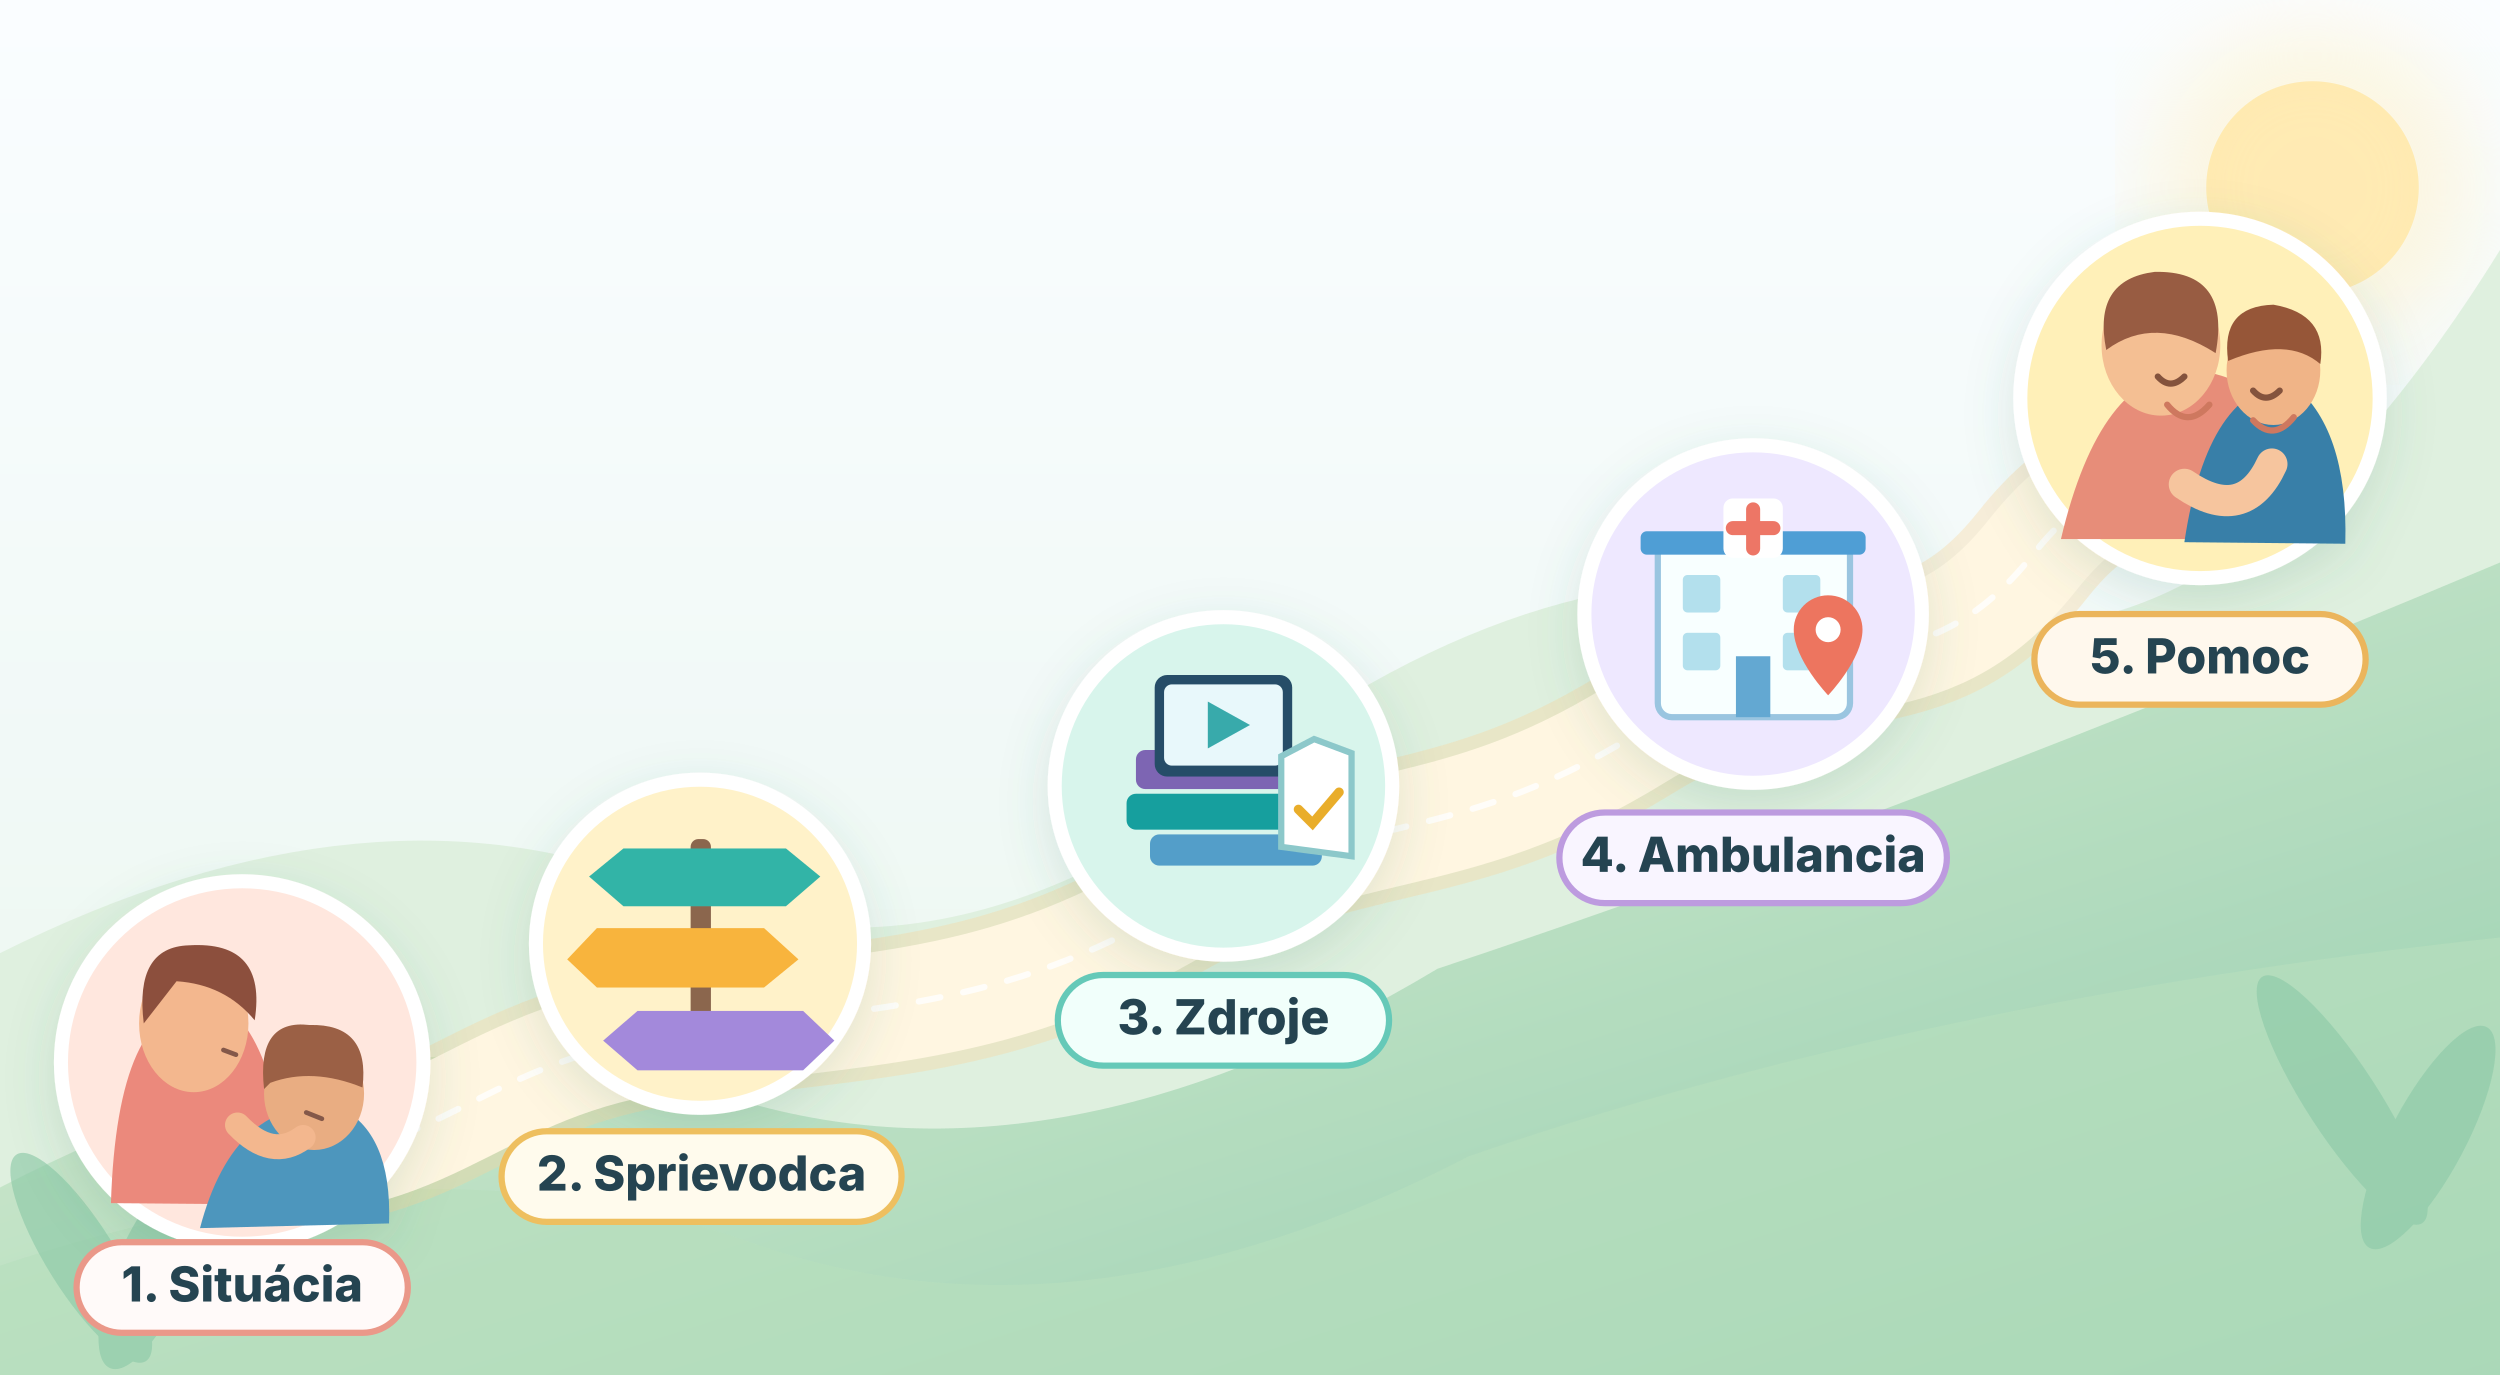
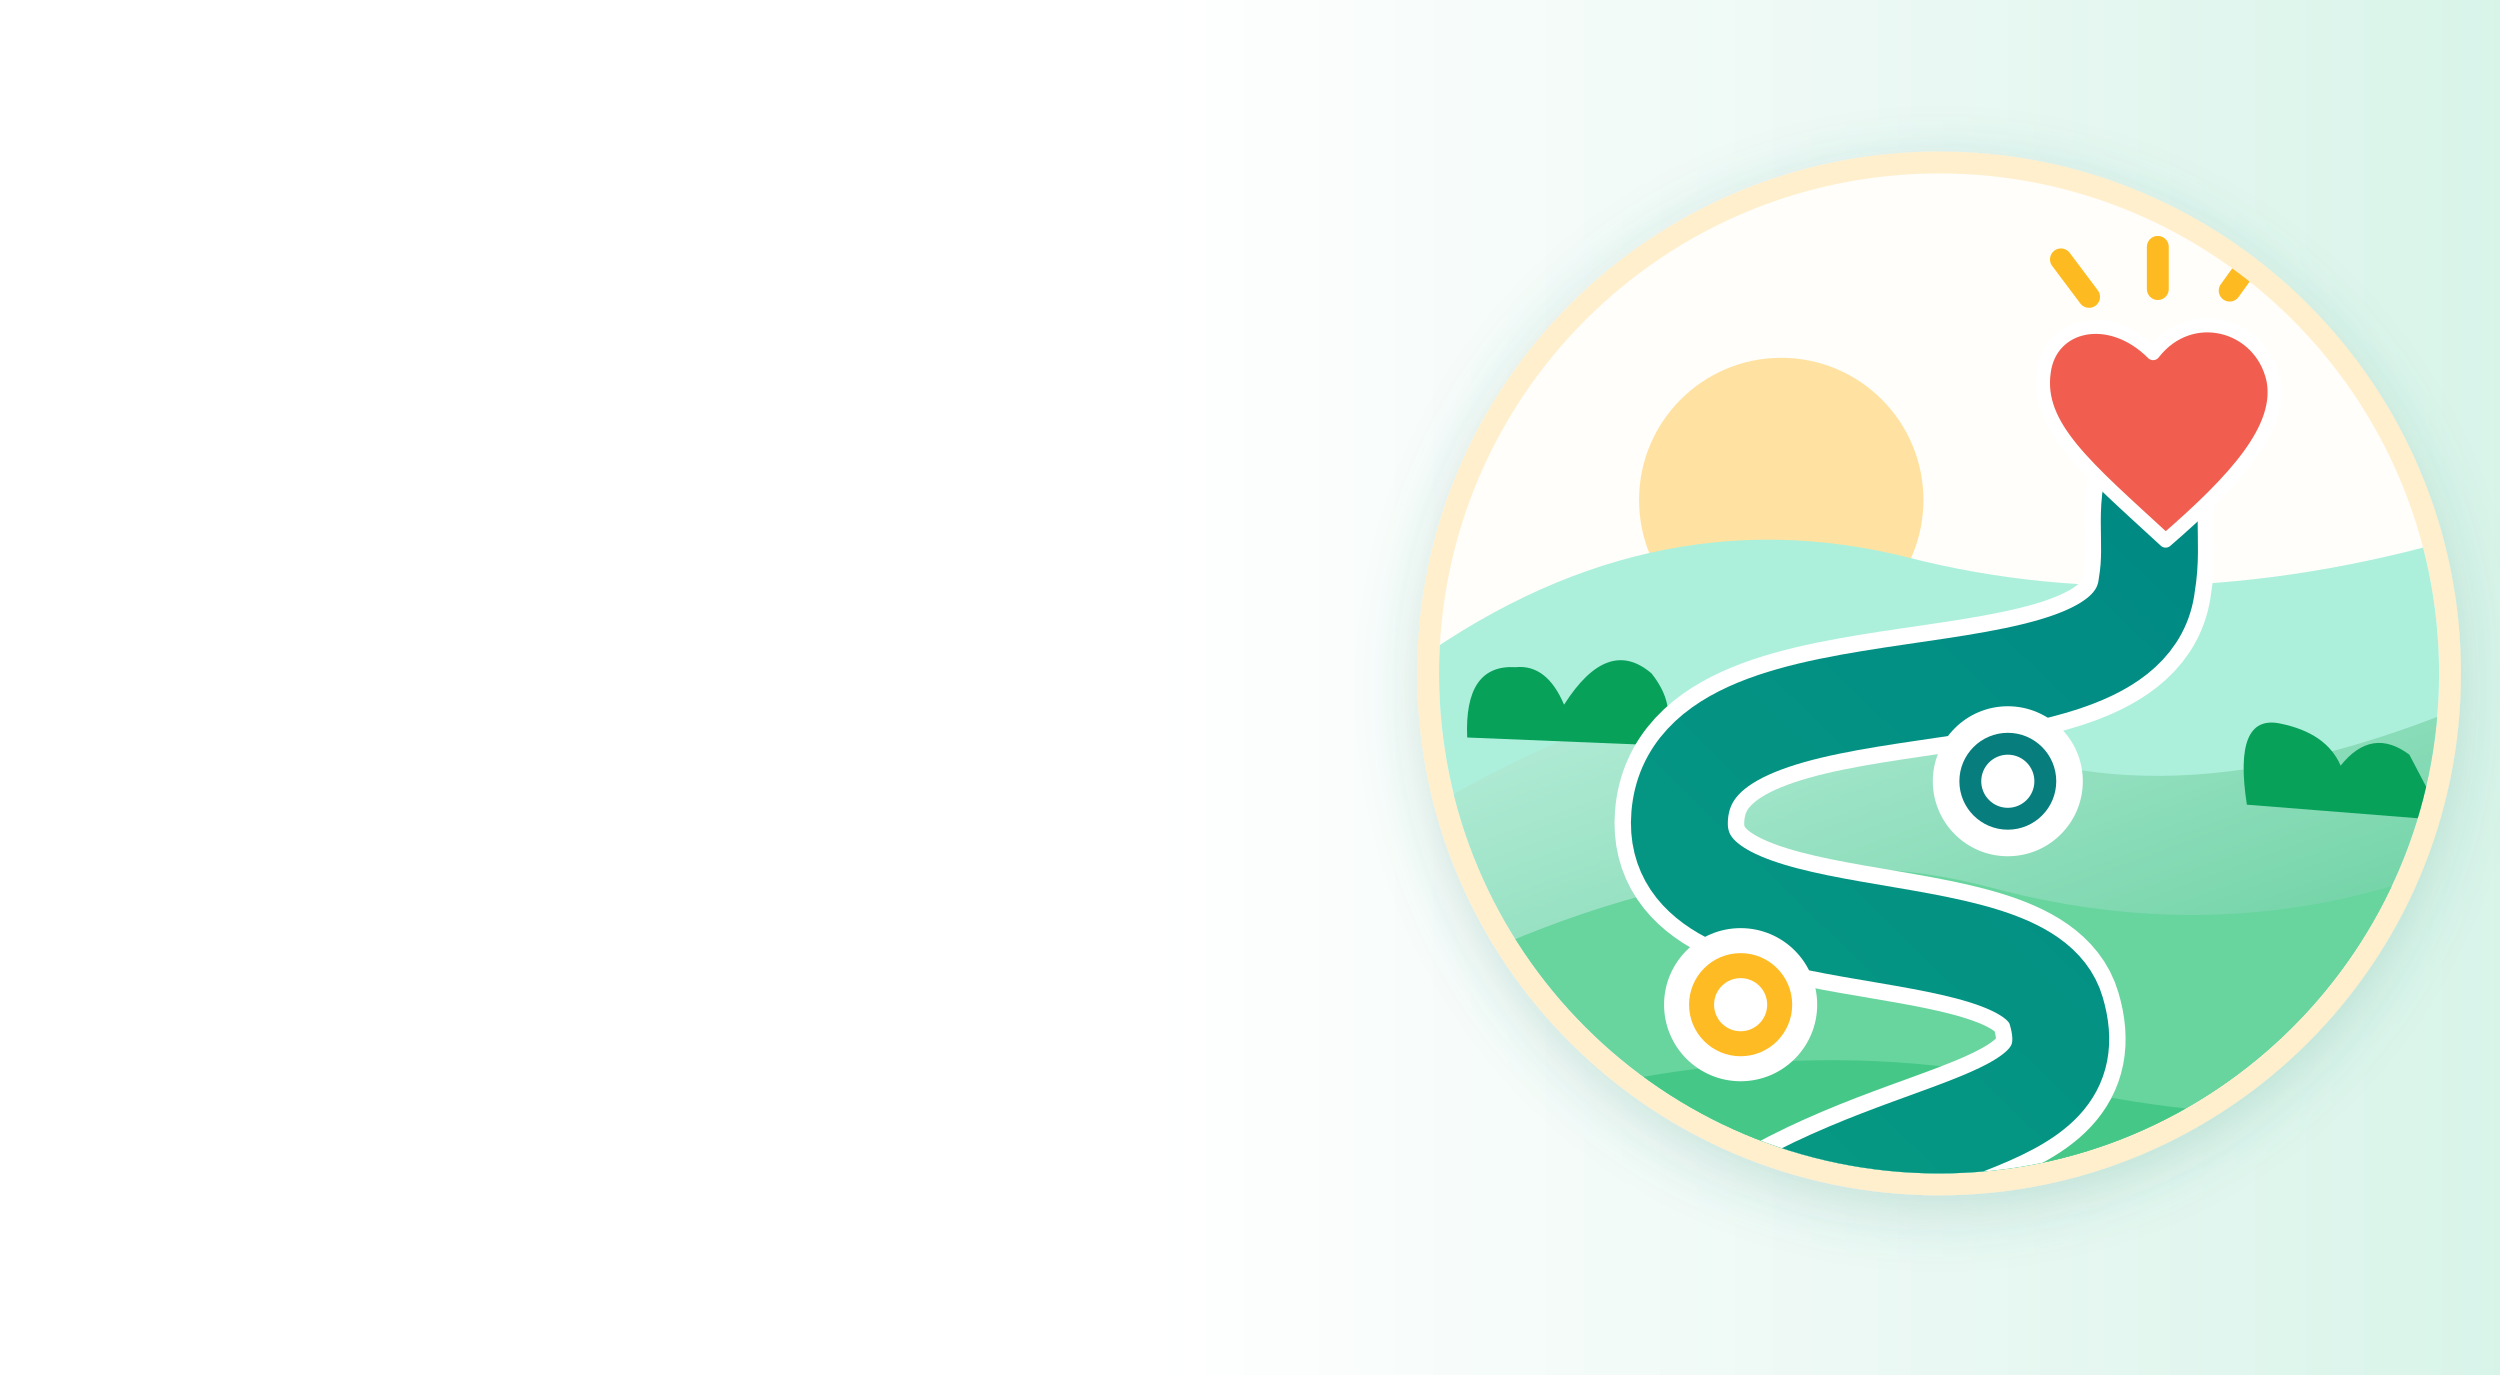
- <svg xmlns="http://www.w3.org/2000/svg" viewBox="0 0 1600 880" role="img" aria-labelledby="journey-title journey-desc">
+ <svg xmlns="http://www.w3.org/2000/svg" viewBox="0 0 1600 880" role="img" aria-labelledby="ht hd">
  <defs>
-     <linearGradient id="sky" x2="0" y2="1">
-       <stop stop-color="#fafdff" />
-       <stop offset=".55" stop-color="#f1f9f7" />
-       <stop offset="1" stop-color="#eaf7e9" />
+     <linearGradient id="bg" x1="0" y1=".5" x2="1" y2=".5">
+       <stop offset="0" stop-color="#fff" />
+       <stop offset=".46" stop-color="#fff" />
+       <stop offset=".73" stop-color="#edf9f5" />
+       <stop offset="1" stop-color="#d8f4e9" />
    </linearGradient>
-     <linearGradient id="hill" x2="1" y2="1">
-       <stop stop-color="#e4f3d6" />
-       <stop offset="1" stop-color="#86c6a6" />
+     <linearGradient id="hill" x1=".1" x2=".9" y1="0" y2="1">
+       <stop stop-color="#b7edda" />
+       <stop offset="1" stop-color="#51c78e" />
    </linearGradient>
-     <linearGradient id="road" x2="0" y2="1">
-       <stop stop-color="#fff9e9" />
-       <stop offset="1" stop-color="#ffe9c9" />
+     <linearGradient id="path" x1=".2" x2=".8" y1="1" y2="0">
+       <stop stop-color="#079a83" />
+       <stop offset="1" stop-color="#008a84" />
    </linearGradient>
-     <filter id="shadow" x="-20%" y="-30%" width="150%" height="170%">
-       <feDropShadow dx="0" dy="10" stdDeviation="16" flood-color="#427c69" flood-opacity=".16" />
-     </filter>
-     <filter id="glow">
-       <feGaussianBlur stdDeviation="28" />
+     <clipPath id="circle">
+       <circle cx="1241" cy="431" r="320" />
+     </clipPath>
+     <filter id="drop" x="-25%" y="-25%" width="150%" height="150%">
+       <feDropShadow dx="0" dy="10" stdDeviation="19" flood-color="#2f8e78" flood-opacity=".22" />
    </filter>
  </defs>
-   <rect width="1600" height="880" fill="url(#sky)" />
-   <circle cx="1480" cy="120" r="68" fill="#ffe5a1" />
-   <circle cx="1480" cy="120" r="105" fill="#fff0c5" opacity=".5" filter="url(#glow)" />
-   <path d="M0 610Q240 490 430 570T840 460Q1040 330 1230 390T1600 160V880H0Z" fill="#dff0df" />
-   <path d="M0 760Q250 630 460 700T920 620Q1220 520 1600 360V880H0Z" fill="url(#hill)" opacity=".85" />
-   <path d="M0 810Q270 720 480 795T940 740Q1230 640 1600 600V880H0Z" fill="#b7dfbd" opacity=".65" />
-   <g fill="#8dc9a8" opacity=".65">
-     <ellipse cx="52" cy="805" rx="22" ry="78" transform="rotate(-32 52 805)" />
-     <ellipse cx="97" cy="813" rx="23" ry="68" transform="rotate(23 97 813)" />
-     <ellipse cx="1499" cy="704" rx="23" ry="94" transform="rotate(-33 1499 704)" />
-     <ellipse cx="1554" cy="728" rx="24" ry="80" transform="rotate(28 1554 728)" />
-   </g>
-   <path d="M140 739C270 756 295 684 420 664S630 650 746 584S925 545 1047 470S1228 447 1301 355S1420 336 1475 276" stroke="#f8d59b" stroke-width="89" stroke-linecap="round" stroke-linejoin="round" fill="none" opacity=".35" />
-   <path d="M140 739C270 756 295 684 420 664S630 650 746 584S925 545 1047 470S1228 447 1301 355S1420 336 1475 276" stroke="#fff6e1" stroke-width="72" stroke-linecap="round" stroke-linejoin="round" fill="none" />
-   <path d="M140 739C270 756 295 684 420 664S630 650 746 584S925 545 1047 470S1228 447 1301 355S1420 336 1475 276" stroke="#fff" stroke-opacity=".8" stroke-width="4" stroke-dasharray="14 15" stroke-linecap="round" fill="none" />
-   <g transform="translate(155 680)" filter="url(#shadow)">
-     <circle r="116" fill="#ffe7de" stroke="#fff" stroke-width="9" />
-     <path d="M-84 90Q-80-36-26-38Q18-42 33 91Z" fill="#eb897b" />
-     <ellipse cx="-31" cy="-25" rx="35" ry="44" fill="#f3b78e" />
-     <path d="M-63-25Q-69-74-34-75Q16-78 8-27Q-11-50-42-52Z" fill="#8c503d" />
-     <path d="M-27 106Q-5 22 61 28Q96 44 94 103Z" fill="#4e96bd" />
-     <ellipse cx="46" cy="20" rx="32" ry="36" fill="#e9ad82" />
-     <path d="M14 17Q9-28 43-24Q82-25 77 16Q45 3 18 13Z" fill="#9b6044" />
-     <path d="M-3 40Q19 63 39 48" fill="none" stroke="#f3b78e" stroke-width="16" stroke-linecap="round" />
-     <path d="M41 32l10 4m-63-44 8 3" stroke="#845849" stroke-width="3" stroke-linecap="round" />
-   </g>
-   <g transform="translate(448 604)" filter="url(#shadow)">
-     <circle r="105" fill="#fff2c9" stroke="#fff" stroke-width="9" />
-     <rect x="-6" y="-67" width="13" height="143" rx="5" fill="#8b664e" />
-     <path d="M-49-61h104l22 18-22 19H-49l-22-19Z" fill="#33b4a7" />
-     <path d="M-66-10H41l22 20-22 18H-66L-85 10Z" fill="#f8b43c" />
-     <path d="M-40 43H66l20 19-20 19H-40l-22-19Z" fill="#a389db" />
-   </g>
-   <g transform="translate(783 503)" filter="url(#shadow)">
-     <circle r="108" fill="#d8f5ec" stroke="#fff" stroke-width="9" />
-     <rect x="-56" y="-23" width="112" height="25" rx="6" fill="#7d65b3" />
-     <rect x="-62" y="5" width="126" height="23" rx="6" fill="#179f9e" />
-     <rect x="-47" y="31" width="110" height="20" rx="6" fill="#539ec9" />
-     <rect x="-44" y="-71" width="88" height="65" rx="8" fill="#254e68" />
-     <rect x="-38" y="-65" width="76" height="52" rx="5" fill="#e8f8fb" />
-     <path d="m-10-54 27 15-27 15Z" fill="#38aaab" />
-     <path d="M58-30l24 9v66l-45-6V-19Z" fill="#fff" stroke="#8cc8ca" stroke-width="4" />
-     <path d="m48 15 9 9 17-20" fill="none" stroke="#e9ad2c" stroke-width="6" stroke-linecap="round" />
-   </g>
-   <g transform="translate(1122 393)" filter="url(#shadow)">
-     <circle r="108" fill="#eee8ff" stroke="#fff" stroke-width="9" />
-     <rect x="-61" y="-47" width="123" height="113" rx="9" fill="#f8ffff" stroke="#9ac5e0" stroke-width="4" />
-     <rect x="-72" y="-53" width="144" height="15" rx="4" fill="#4f9ed5" />
-     <rect x="-19" y="-74" width="38" height="38" rx="6" fill="#fff" />
-     <path d="M0-67v25m-13-13h26" stroke="#ed7666" stroke-width="9" stroke-linecap="round" />
-     <g fill="#b3e0ed">
-       <rect x="-45" y="-25" width="24" height="24" rx="3" />
-       <rect x="19" y="-25" width="24" height="24" rx="3" />
-       <rect x="-45" y="12" width="24" height="24" rx="3" />
-       <rect x="19" y="12" width="24" height="24" rx="3" />
+   <rect width="1600" height="880" fill="url(#bg)" />
+   <circle cx="1241" cy="431" r="324" fill="#fdfdfa" stroke="#ffefcd" stroke-width="20" filter="url(#drop)" />
+   <g clip-path="url(#circle)">
+     <rect x="918" y="110" width="647" height="642" fill="#fffefa" />
+     <circle cx="1140" cy="320" r="91" fill="#ffe2a1" />
+     <path d="M897 430Q1053 314 1222 357T1588 340V756H897Z" fill="#acf0dc" />
+     <path d="M897 528Q1110 395 1248 466T1598 443V760H897Z" fill="url(#hill)" />
+     <path d="M897 635Q1110 524 1274 568T1588 546V760H897Z" fill="#68d49e" />
+     <path d="M897 731Q1120 650 1310 694T1590 676V780H897Z" fill="#45c887" />
+     <g fill="#08a15a">
+       <path d="M939 472Q937 425 970 427Q990 425 1001 451Q1029 407 1057 431Q1076 455 1061 477Z" />
+       <path d="M1438 515Q1429 457 1459 463Q1489 469 1498 490Q1518 465 1542 483L1564 525Z" />
    </g>
-     <rect x="-11" y="27" width="22" height="39" fill="#64a8d2" />
-     <path d="M70 10a22 22 0 0 0-44 0c0 19 22 42 22 42s22-23 22-42Z" fill="#ed755f" />
-     <circle cx="48" cy="10" r="8" fill="#fff" />
-   </g>
-   <g transform="translate(1408 255)" filter="url(#shadow)">
-     <circle r="115" fill="#fff0b8" stroke="#fff" stroke-width="9" />
-     <path d="M-89 90Q-64-16-7-18Q62-15 89 90Z" fill="#e78d79" />
-     <ellipse cx="-25" cy="-34" rx="38" ry="45" fill="#f4bf93" />
-     <path d="M-60-31Q-69-76-29-81Q20-82 10-29Q-29-54-60-31Z" fill="#985b42" />
-     <path d="M-10 92Q5-8 58-10Q95 18 93 93Z" fill="#377fa8" />
-     <ellipse cx="47" cy="-18" rx="30" ry="35" fill="#f0b487" />
-     <path d="M18-24Q13-59 47-60Q82-54 77-22Q56-40 18-24Z" fill="#965738" />
-     <path d="M-27-14q8 9 17 0m44 9q8 9 17 0" fill="none" stroke="#84523c" stroke-width="4" stroke-linecap="round" />
-     <path d="M-21 4q13 16 27 0m28 10q13 14 26-2" fill="none" stroke="#ce785e" stroke-width="4" stroke-linecap="round" />
-     <path d="M-10 55Q28 81 46 42" fill="none" stroke="#f6c59e" stroke-width="20" stroke-linecap="round" />
-   </g>
-   <g font-family="Inter,Arial,sans-serif" font-weight="800" font-size="31" text-anchor="middle" fill="#254451">
-     <g>
-       <rect x="49" y="795" width="212" height="58" rx="29" fill="#fffaf9" stroke="#ea9889" stroke-width="4" />
-       <text x="155" y="833">1. Situácia</text>
-     </g>
-     <g>
-       <rect x="321" y="724" width="256" height="58" rx="29" fill="#fffbed" stroke="#eebf5f" stroke-width="4" />
-       <text x="449" y="762">2. Sprievodca</text>
-     </g>
-     <g>
-       <rect x="677" y="624" width="212" height="58" rx="29" fill="#f1fffb" stroke="#65c9b8" stroke-width="4" />
-       <text x="783" y="662">3. Zdroje</text>
-     </g>
-     <g>
-       <rect x="998" y="520" width="248" height="58" rx="29" fill="#f9f5ff" stroke="#bd9bdf" stroke-width="4" />
-       <text x="1122" y="558">4. Ambulancia</text>
-     </g>
-     <g>
-       <rect x="1302" y="393" width="212" height="58" rx="29" fill="#fff8ed" stroke="#ebb55c" stroke-width="4" />
-       <text x="1408" y="431">5. Pomoc</text>
+     <path d="M1098 797 C1210 713 1340 728 1316 647 C1296 577 1067 619 1075 522 C1084 410 1363 473 1374 374 C1379 345 1370 322 1383 297" stroke="#fff" stroke-width="83" fill="none" stroke-linecap="round" stroke-linejoin="round" />
+     <path d="M1098 797 C1210 713 1340 728 1316 647 C1296 577 1067 619 1075 522 C1084 410 1363 473 1374 374 C1379 345 1370 322 1383 297" stroke="url(#path)" stroke-width="62" fill="none" stroke-linecap="round" stroke-linejoin="round" />
+     <circle cx="1114" cy="643" r="49" fill="#fff" />
+     <circle cx="1114" cy="643" r="33" fill="#ffbb24" />
+     <circle cx="1114" cy="643" r="17" fill="#fff" />
+     <circle cx="1285" cy="500" r="48" fill="#fff" />
+     <circle cx="1285" cy="500" r="31" fill="#087d7e" />
+     <circle cx="1285" cy="500" r="17" fill="#fff" />
+     <path d="M1386 346 C1335 299 1303 273 1308 238 C1312 207 1350 198 1378 226 C1402 195 1447 207 1455 243 C1461 274 1431 307 1386 346Z" fill="#f15e50" stroke="#fff" stroke-width="9" stroke-linejoin="round" />
+     <g stroke="#fdbb21" stroke-width="14" stroke-linecap="round">
+       <path d="M1381 185V158" />
+       <path d="M1337 190l-18-24" />
+       <path d="M1427 186l18-25" />
    </g>
  </g>
</svg>
